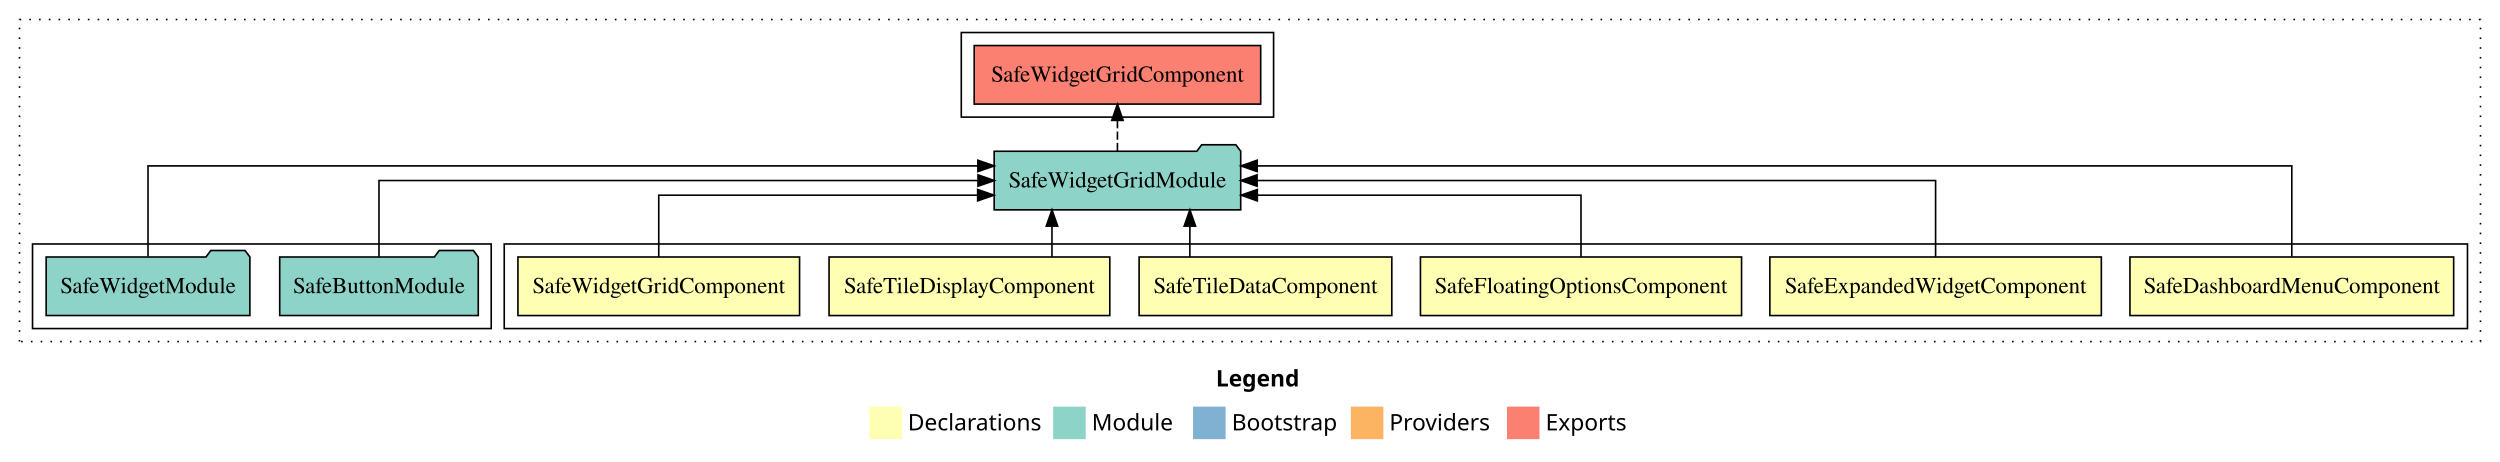
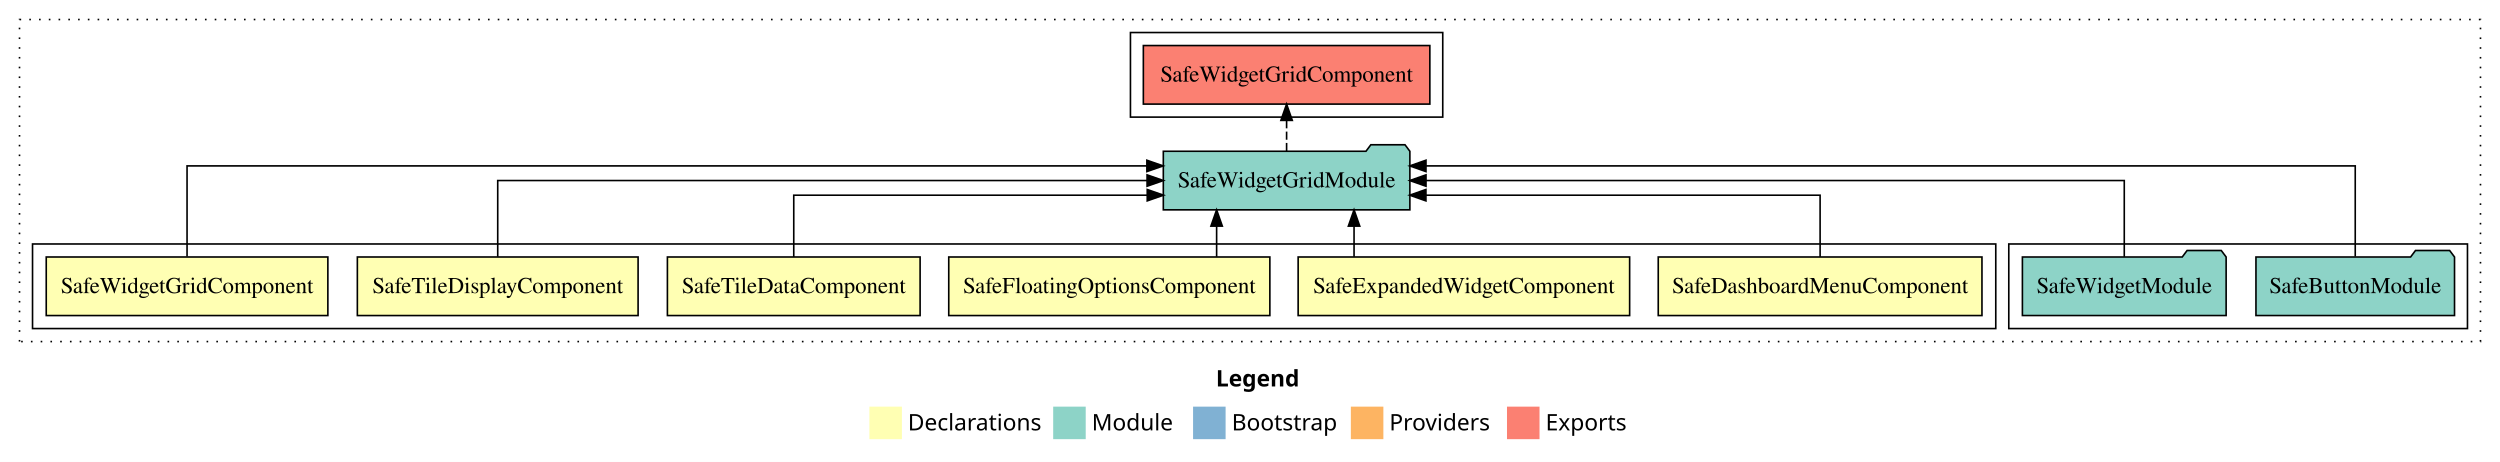
<svg xmlns="http://www.w3.org/2000/svg" width="1537pt" height="284pt" viewBox="0.00 0.00 1537.00 284.00">
  <g id="graph0" class="graph" transform="scale(1 1) rotate(0) translate(4 280)">
    <polygon fill="white" stroke="transparent" points="-4,4 -4,-280 1533,-280 1533,4 -4,4" />
    <text text-anchor="start" x="743.51" y="-42.4" font-family="sans-serif" font-weight="bold" font-size="14.00">Legend</text>
    <polygon fill="#ffffb3" stroke="transparent" points="530.5,-10 530.5,-30 550.5,-30 550.5,-10 530.5,-10" />
    <text text-anchor="start" x="554.13" y="-15.4" font-family="sans-serif" font-size="14.00">  Declarations</text>
    <polygon fill="#8dd3c7" stroke="transparent" points="643.5,-10 643.5,-30 663.5,-30 663.5,-10 643.5,-10" />
    <text text-anchor="start" x="667.23" y="-15.4" font-family="sans-serif" font-size="14.00">  Module</text>
    <polygon fill="#80b1d3" stroke="transparent" points="729.5,-10 729.5,-30 749.5,-30 749.5,-10 729.5,-10" />
    <text text-anchor="start" x="753.28" y="-15.4" font-family="sans-serif" font-size="14.00">  Bootstrap</text>
    <polygon fill="#fdb462" stroke="transparent" points="826.5,-10 826.5,-30 846.5,-30 846.5,-10 826.5,-10" />
    <text text-anchor="start" x="850.17" y="-15.4" font-family="sans-serif" font-size="14.00">  Providers</text>
    <polygon fill="#fb8072" stroke="transparent" points="922.5,-10 922.5,-30 942.5,-30 942.5,-10 922.5,-10" />
    <text text-anchor="start" x="946.23" y="-15.4" font-family="sans-serif" font-size="14.00">  Exports</text>
    <g id="clust1" class="cluster">
      <polygon fill="none" stroke="black" stroke-dasharray="1,5" points="8,-70 8,-268 1521,-268 1521,-70 8,-70" />
    </g>
+     <g id="clust9" class="cluster">
+       <polygon fill="none" stroke="black" points="1231,-78 1231,-130 1513,-130 1513,-78 1231,-78" />
+     </g>
    <g id="clust2" class="cluster">
-       <polygon fill="none" stroke="black" points="306,-78 306,-130 1513,-130 1513,-78 306,-78" />
+       <polygon fill="none" stroke="black" points="16,-78 16,-130 1223,-130 1223,-78 16,-78" />
    </g>
    <g id="clust10" class="cluster">
-       <polygon fill="none" stroke="black" points="587,-208 587,-260 779,-260 779,-208 587,-208" />
-     </g>
-     <g id="clust9" class="cluster">
-       <polygon fill="none" stroke="black" points="16,-78 16,-130 298,-130 298,-78 16,-78" />
+       <polygon fill="none" stroke="black" points="691,-208 691,-260 883,-260 883,-208 691,-208" />
    </g>
    <g id="node1" class="node">
-       <polygon fill="#ffffb3" stroke="black" points="1504.51,-122 1305.49,-122 1305.49,-86 1504.51,-86 1504.51,-122" />
-       <text text-anchor="middle" x="1405" y="-99.8" font-family="Times,serif" font-size="14.00">SafeDashboardMenuComponent</text>
+       <polygon fill="#ffffb3" stroke="black" points="1214.51,-122 1015.49,-122 1015.49,-86 1214.51,-86 1214.51,-122" />
+       <text text-anchor="middle" x="1115" y="-99.8" font-family="Times,serif" font-size="14.00">SafeDashboardMenuComponent</text>
    </g>
    <g id="node7" class="node">
-       <polygon fill="#8dd3c7" stroke="black" points="758.79,-187 755.79,-191 734.79,-191 731.79,-187 607.21,-187 607.21,-151 758.79,-151 758.79,-187" />
-       <text text-anchor="middle" x="683" y="-164.8" font-family="Times,serif" font-size="14.00">SafeWidgetGridModule</text>
+       <polygon fill="#8dd3c7" stroke="black" points="862.79,-187 859.79,-191 838.79,-191 835.79,-187 711.21,-187 711.21,-151 862.79,-151 862.79,-187" />
+       <text text-anchor="middle" x="787" y="-164.8" font-family="Times,serif" font-size="14.00">SafeWidgetGridModule</text>
    </g>
    <g id="edge1" class="edge">
-       <path fill="none" stroke="black" d="M1405,-122.29C1405,-144.21 1405,-178 1405,-178 1405,-178 768.9,-178 768.9,-178" />
-       <polygon fill="black" stroke="black" points="768.9,-174.5 758.9,-178 768.9,-181.5 768.9,-174.5" />
+       <path fill="none" stroke="black" d="M1115,-122.03C1115,-138.4 1115,-160 1115,-160 1115,-160 872.66,-160 872.66,-160" />
+       <polygon fill="black" stroke="black" points="872.66,-156.5 862.66,-160 872.66,-163.5 872.66,-156.5" />
    </g>
    <g id="node2" class="node">
-       <polygon fill="#ffffb3" stroke="black" points="1287.9,-122 1084.1,-122 1084.1,-86 1287.9,-86 1287.9,-122" />
-       <text text-anchor="middle" x="1186" y="-99.8" font-family="Times,serif" font-size="14.00">SafeExpandedWidgetComponent</text>
+       <polygon fill="#ffffb3" stroke="black" points="997.9,-122 794.1,-122 794.1,-86 997.9,-86 997.9,-122" />
+       <text text-anchor="middle" x="896" y="-99.8" font-family="Times,serif" font-size="14.00">SafeExpandedWidgetComponent</text>
    </g>
    <g id="edge2" class="edge">
-       <path fill="none" stroke="black" d="M1186,-122.11C1186,-141.34 1186,-169 1186,-169 1186,-169 768.85,-169 768.85,-169" />
-       <polygon fill="black" stroke="black" points="768.85,-165.5 758.85,-169 768.85,-172.5 768.85,-165.5" />
+       <path fill="none" stroke="black" d="M828.47,-122.11C828.47,-122.11 828.47,-140.99 828.47,-140.99" />
+       <polygon fill="black" stroke="black" points="824.97,-140.99 828.47,-150.99 831.97,-140.99 824.97,-140.99" />
    </g>
    <g id="node3" class="node">
-       <polygon fill="#ffffb3" stroke="black" points="1066.71,-122 869.29,-122 869.29,-86 1066.71,-86 1066.71,-122" />
-       <text text-anchor="middle" x="968" y="-99.8" font-family="Times,serif" font-size="14.00">SafeFloatingOptionsComponent</text>
+       <polygon fill="#ffffb3" stroke="black" points="776.71,-122 579.29,-122 579.29,-86 776.71,-86 776.71,-122" />
+       <text text-anchor="middle" x="678" y="-99.8" font-family="Times,serif" font-size="14.00">SafeFloatingOptionsComponent</text>
    </g>
    <g id="edge3" class="edge">
-       <path fill="none" stroke="black" d="M968,-122.03C968,-138.4 968,-160 968,-160 968,-160 769,-160 769,-160" />
-       <polygon fill="black" stroke="black" points="769,-156.5 759,-160 769,-163.5 769,-156.5" />
+       <path fill="none" stroke="black" d="M743.98,-122.11C743.98,-122.11 743.98,-140.99 743.98,-140.99" />
+       <polygon fill="black" stroke="black" points="740.48,-140.99 743.98,-150.99 747.48,-140.99 740.48,-140.99" />
    </g>
    <g id="node4" class="node">
-       <polygon fill="#ffffb3" stroke="black" points="851.68,-122 696.32,-122 696.32,-86 851.68,-86 851.68,-122" />
-       <text text-anchor="middle" x="774" y="-99.8" font-family="Times,serif" font-size="14.00">SafeTileDataComponent</text>
+       <polygon fill="#ffffb3" stroke="black" points="561.68,-122 406.32,-122 406.32,-86 561.68,-86 561.68,-122" />
+       <text text-anchor="middle" x="484" y="-99.8" font-family="Times,serif" font-size="14.00">SafeTileDataComponent</text>
    </g>
    <g id="edge4" class="edge">
-       <path fill="none" stroke="black" d="M727.53,-122.11C727.53,-122.11 727.53,-140.99 727.53,-140.99" />
-       <polygon fill="black" stroke="black" points="724.03,-140.99 727.53,-150.99 731.03,-140.99 724.03,-140.99" />
+       <path fill="none" stroke="black" d="M484,-122.03C484,-138.4 484,-160 484,-160 484,-160 701.32,-160 701.32,-160" />
+       <polygon fill="black" stroke="black" points="701.32,-163.5 711.32,-160 701.32,-156.5 701.32,-163.5" />
    </g>
    <g id="node5" class="node">
-       <polygon fill="#ffffb3" stroke="black" points="678.3,-122 505.7,-122 505.7,-86 678.3,-86 678.3,-122" />
-       <text text-anchor="middle" x="592" y="-99.8" font-family="Times,serif" font-size="14.00">SafeTileDisplayComponent</text>
+       <polygon fill="#ffffb3" stroke="black" points="388.3,-122 215.7,-122 215.7,-86 388.3,-86 388.3,-122" />
+       <text text-anchor="middle" x="302" y="-99.8" font-family="Times,serif" font-size="14.00">SafeTileDisplayComponent</text>
    </g>
    <g id="edge5" class="edge">
-       <path fill="none" stroke="black" d="M642.75,-122.11C642.75,-122.11 642.75,-140.99 642.75,-140.99" />
-       <polygon fill="black" stroke="black" points="639.25,-140.99 642.75,-150.99 646.25,-140.99 639.25,-140.99" />
+       <path fill="none" stroke="black" d="M302,-122.11C302,-141.34 302,-169 302,-169 302,-169 701.22,-169 701.22,-169" />
+       <polygon fill="black" stroke="black" points="701.22,-172.5 711.22,-169 701.22,-165.5 701.22,-172.5" />
    </g>
    <g id="node6" class="node">
-       <polygon fill="#ffffb3" stroke="black" points="487.57,-122 314.43,-122 314.43,-86 487.57,-86 487.57,-122" />
-       <text text-anchor="middle" x="401" y="-99.8" font-family="Times,serif" font-size="14.00">SafeWidgetGridComponent</text>
+       <polygon fill="#ffffb3" stroke="black" points="197.57,-122 24.43,-122 24.43,-86 197.57,-86 197.57,-122" />
+       <text text-anchor="middle" x="111" y="-99.8" font-family="Times,serif" font-size="14.00">SafeWidgetGridComponent</text>
    </g>
    <g id="edge6" class="edge">
-       <path fill="none" stroke="black" d="M401,-122.03C401,-138.4 401,-160 401,-160 401,-160 597.06,-160 597.06,-160" />
-       <polygon fill="black" stroke="black" points="597.06,-163.5 607.06,-160 597.06,-156.5 597.06,-163.5" />
+       <path fill="none" stroke="black" d="M111,-122.29C111,-144.21 111,-178 111,-178 111,-178 701.1,-178 701.1,-178" />
+       <polygon fill="black" stroke="black" points="701.1,-181.5 711.1,-178 701.1,-174.5 701.1,-181.5" />
    </g>
    <g id="node10" class="node">
-       <polygon fill="#fb8072" stroke="black" points="771.07,-252 594.93,-252 594.93,-216 771.07,-216 771.07,-252" />
-       <text text-anchor="middle" x="683" y="-229.8" font-family="Times,serif" font-size="14.00">SafeWidgetGridComponent </text>
+       <polygon fill="#fb8072" stroke="black" points="875.07,-252 698.93,-252 698.93,-216 875.07,-216 875.07,-252" />
+       <text text-anchor="middle" x="787" y="-229.8" font-family="Times,serif" font-size="14.00">SafeWidgetGridComponent </text>
    </g>
    <g id="edge9" class="edge">
-       <path fill="none" stroke="black" stroke-dasharray="5,2" d="M683,-187.11C683,-187.11 683,-205.99 683,-205.99" />
-       <polygon fill="black" stroke="black" points="679.5,-205.99 683,-215.99 686.5,-205.99 679.5,-205.99" />
+       <path fill="none" stroke="black" stroke-dasharray="5,2" d="M787,-187.11C787,-187.11 787,-205.99 787,-205.99" />
+       <polygon fill="black" stroke="black" points="783.5,-205.99 787,-215.99 790.5,-205.99 783.5,-205.99" />
    </g>
    <g id="node8" class="node">
-       <polygon fill="#8dd3c7" stroke="black" points="290.04,-122 287.04,-126 266.04,-126 263.04,-122 167.96,-122 167.96,-86 290.04,-86 290.04,-122" />
-       <text text-anchor="middle" x="229" y="-99.8" font-family="Times,serif" font-size="14.00">SafeButtonModule</text>
+       <polygon fill="#8dd3c7" stroke="black" points="1505.04,-122 1502.04,-126 1481.04,-126 1478.04,-122 1382.96,-122 1382.96,-86 1505.04,-86 1505.04,-122" />
+       <text text-anchor="middle" x="1444" y="-99.8" font-family="Times,serif" font-size="14.00">SafeButtonModule</text>
    </g>
    <g id="edge7" class="edge">
-       <path fill="none" stroke="black" d="M229,-122.11C229,-141.34 229,-169 229,-169 229,-169 597.27,-169 597.27,-169" />
-       <polygon fill="black" stroke="black" points="597.27,-172.5 607.27,-169 597.27,-165.5 597.27,-172.5" />
+       <path fill="none" stroke="black" d="M1444,-122.29C1444,-144.21 1444,-178 1444,-178 1444,-178 872.69,-178 872.69,-178" />
+       <polygon fill="black" stroke="black" points="872.69,-174.5 862.69,-178 872.69,-181.5 872.69,-174.5" />
    </g>
    <g id="node9" class="node">
-       <polygon fill="#8dd3c7" stroke="black" points="149.63,-122 146.63,-126 125.63,-126 122.63,-122 24.37,-122 24.37,-86 149.63,-86 149.63,-122" />
-       <text text-anchor="middle" x="87" y="-99.8" font-family="Times,serif" font-size="14.00">SafeWidgetModule</text>
+       <polygon fill="#8dd3c7" stroke="black" points="1364.63,-122 1361.63,-126 1340.63,-126 1337.63,-122 1239.37,-122 1239.37,-86 1364.63,-86 1364.63,-122" />
+       <text text-anchor="middle" x="1302" y="-99.8" font-family="Times,serif" font-size="14.00">SafeWidgetModule</text>
    </g>
    <g id="edge8" class="edge">
-       <path fill="none" stroke="black" d="M87,-122.29C87,-144.21 87,-178 87,-178 87,-178 597.21,-178 597.21,-178" />
-       <polygon fill="black" stroke="black" points="597.21,-181.5 607.21,-178 597.21,-174.5 597.21,-181.5" />
+       <path fill="none" stroke="black" d="M1302,-122.11C1302,-141.34 1302,-169 1302,-169 1302,-169 872.71,-169 872.71,-169" />
+       <polygon fill="black" stroke="black" points="872.71,-165.5 862.71,-169 872.71,-172.5 872.71,-165.5" />
    </g>
  </g>
</svg>
